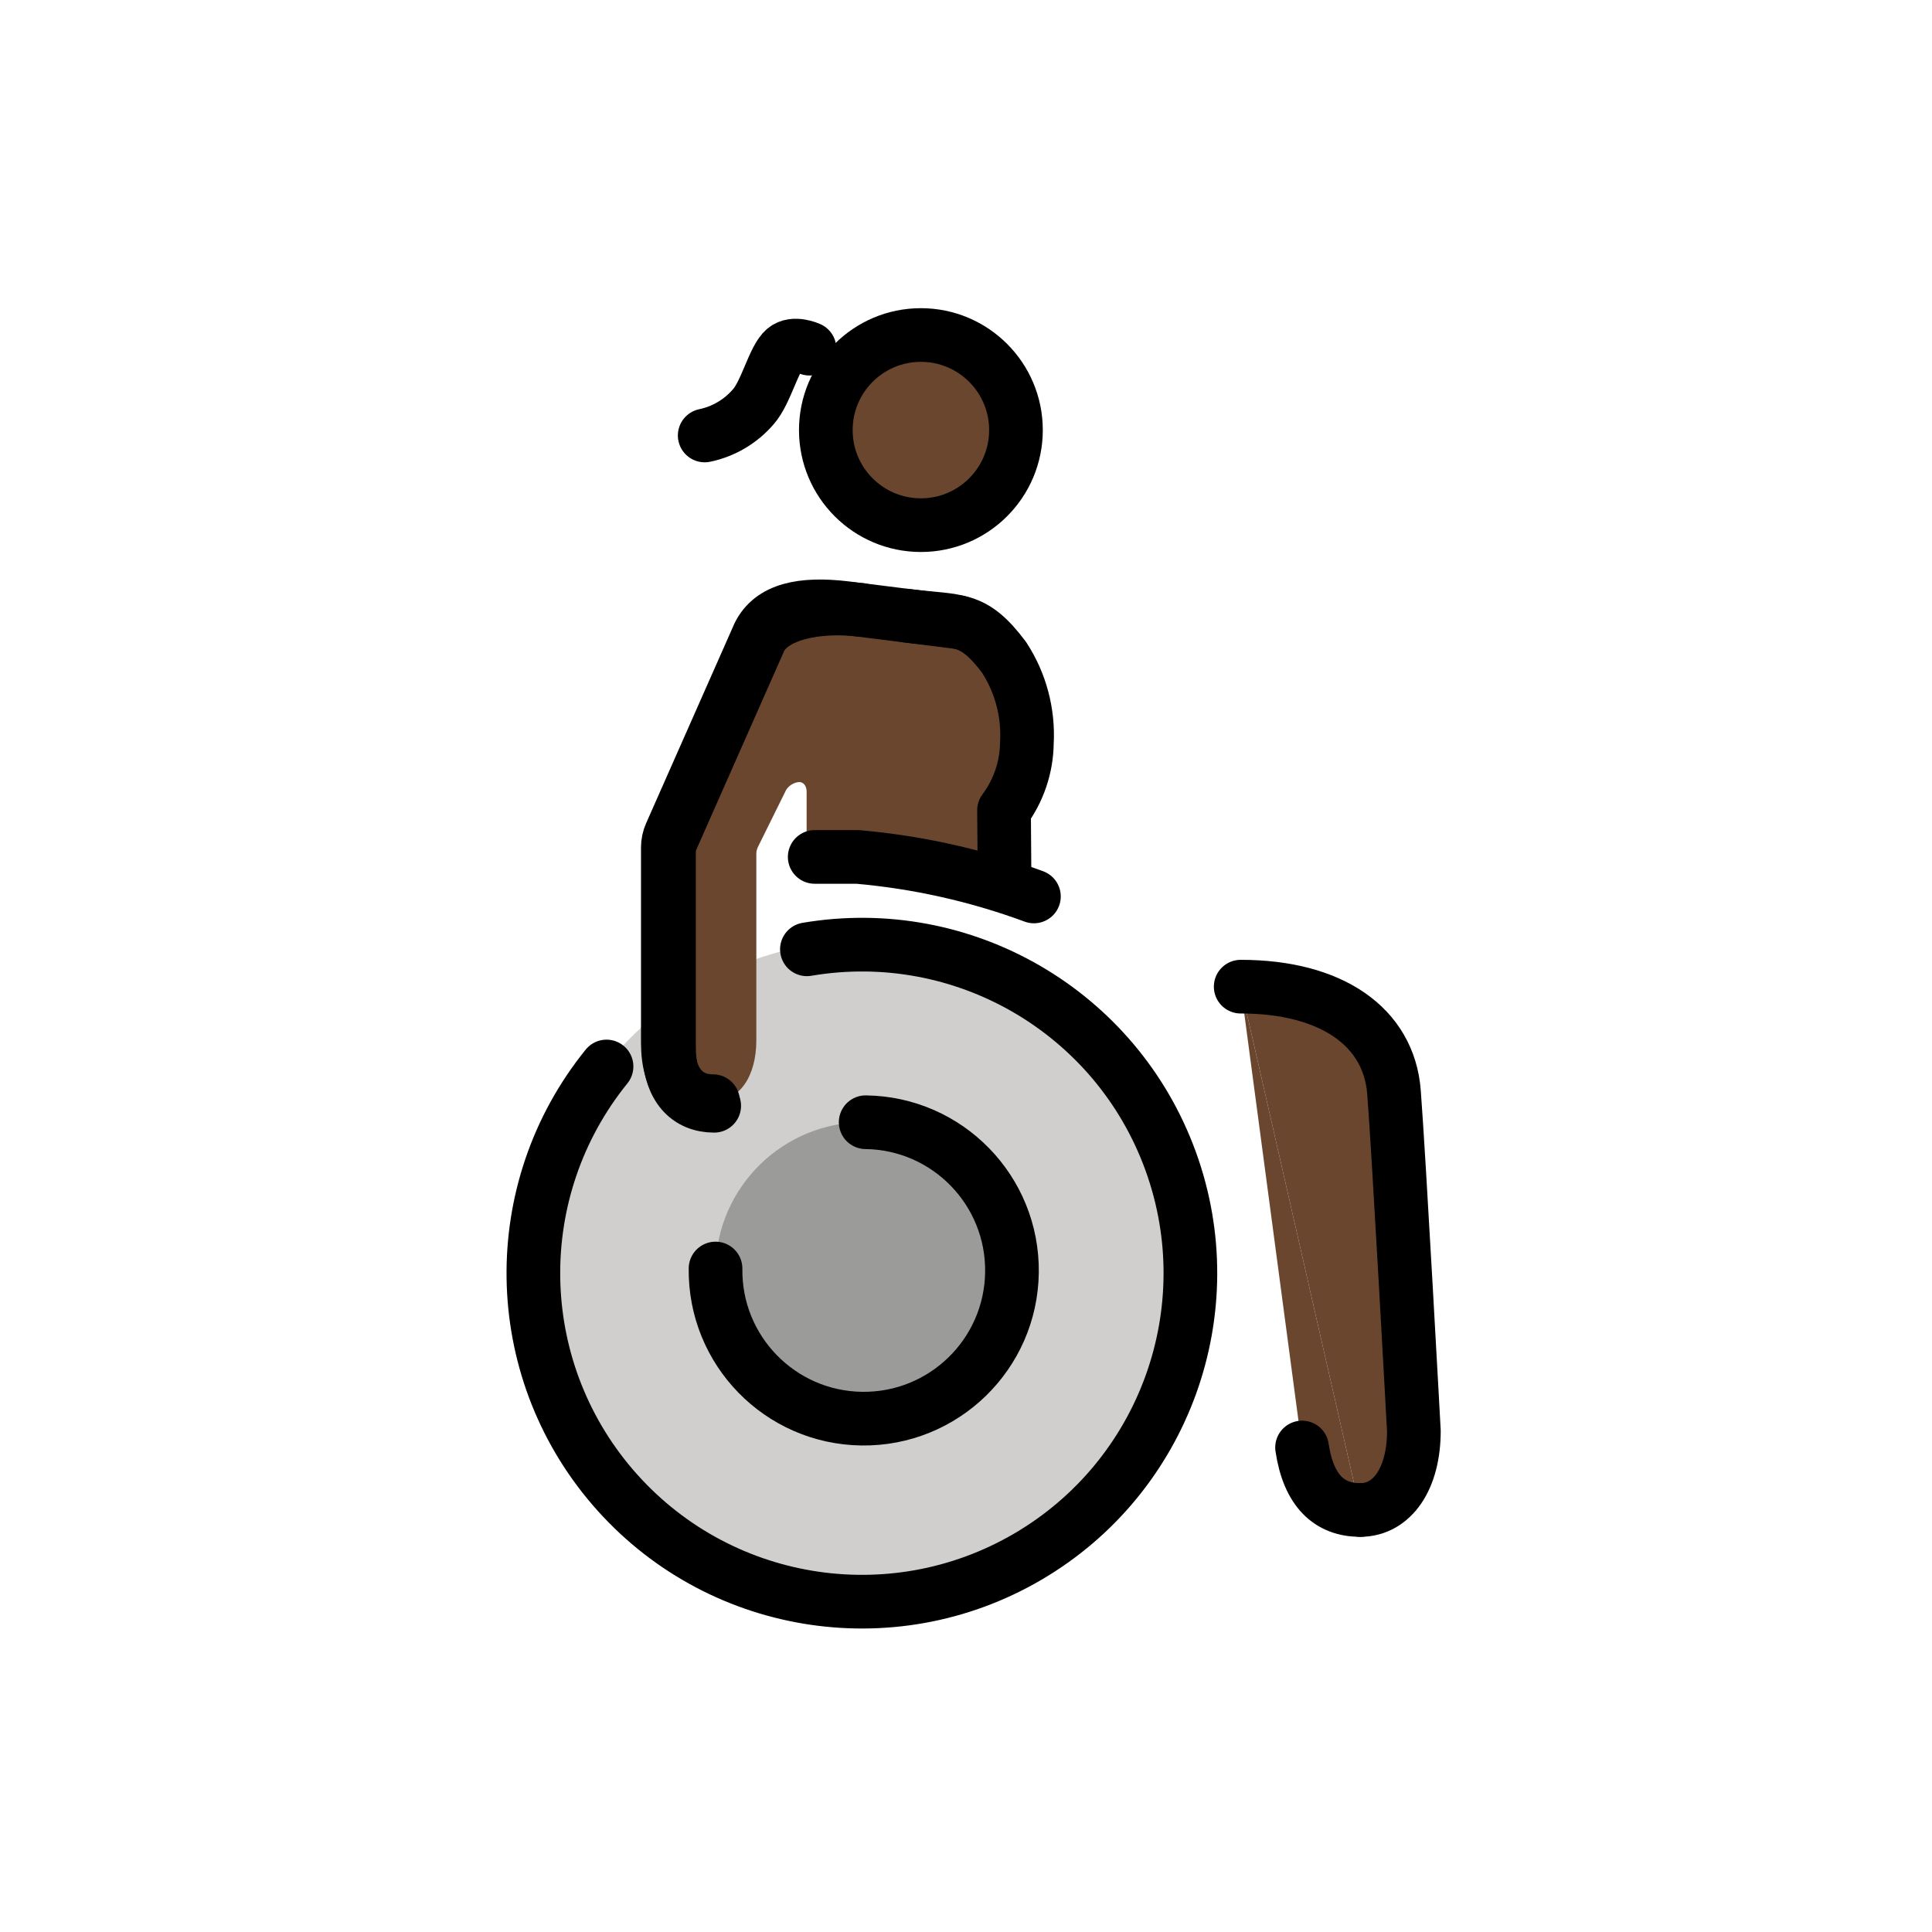
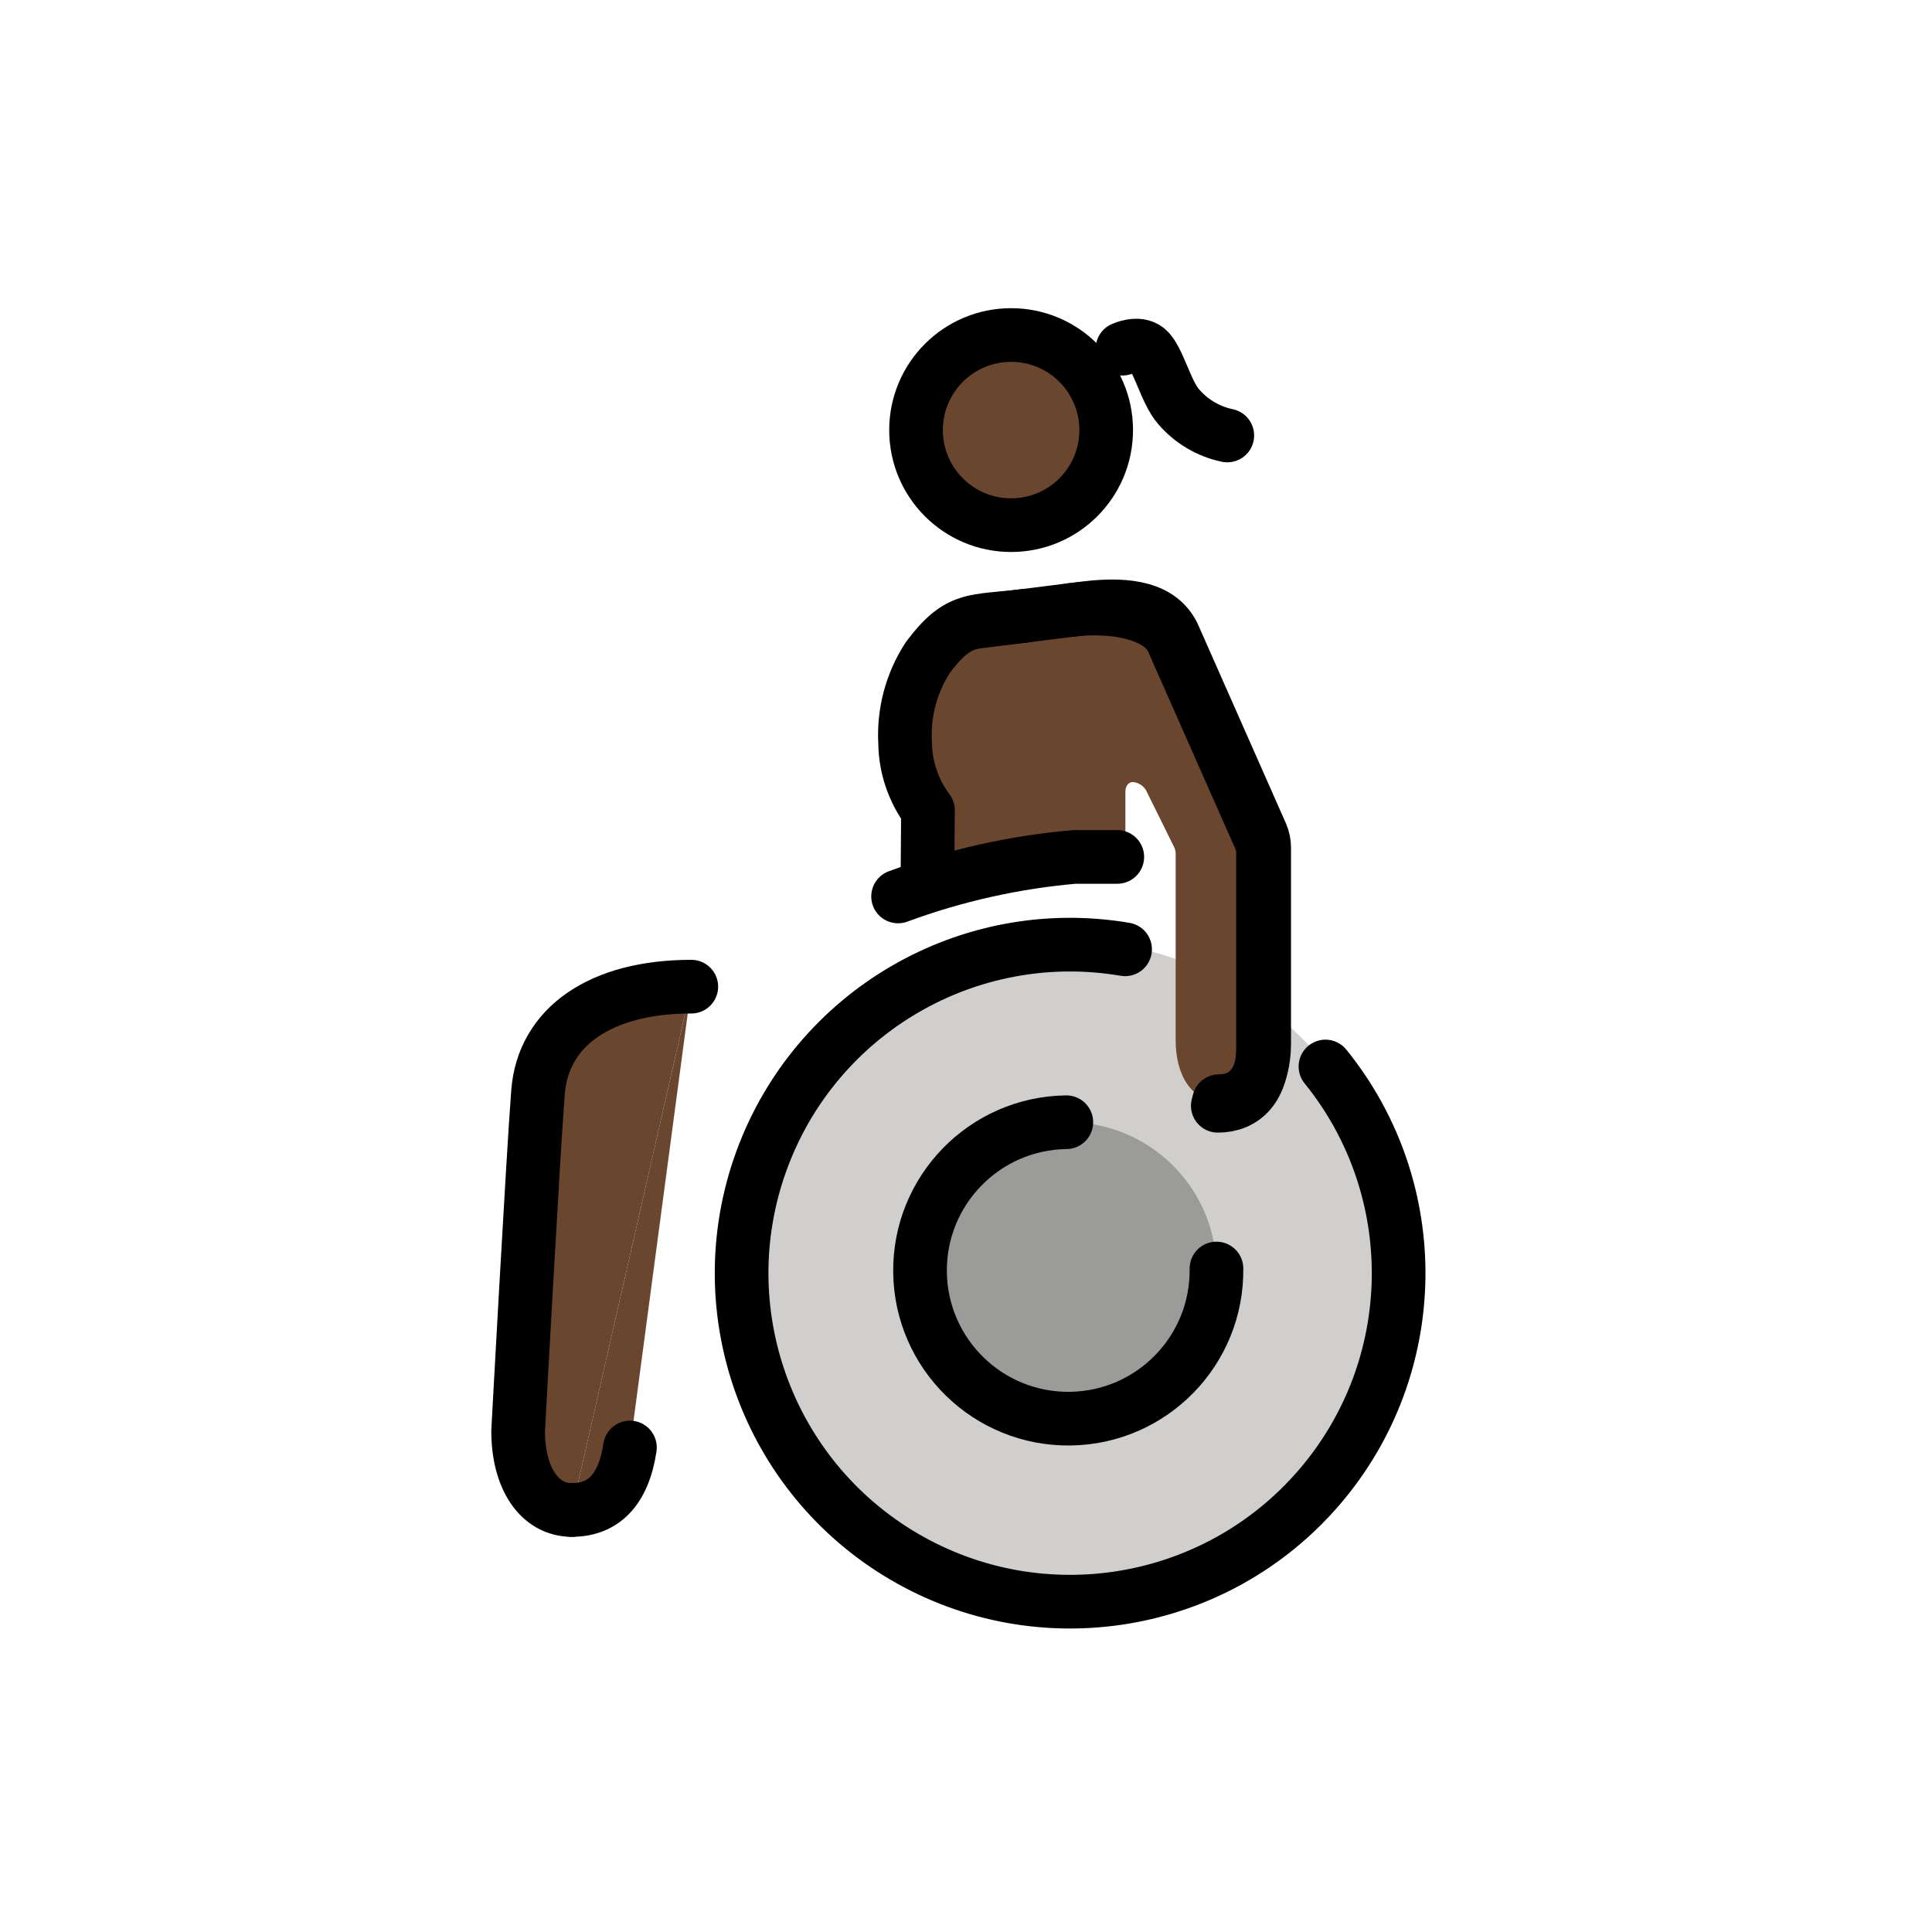
<svg xmlns="http://www.w3.org/2000/svg" id="emoji" viewBox="0 0 72 72">
  <g id="color">
    <g>
-       <path fill="#d0cfce" d="M32.031,59.62A12.276,12.276,0,0,0,44.465,47.504h0A12.276,12.276,0,1,0,32.031,59.62" />
-       <path fill="#9b9b9a" d="M32.261,41.822a5.524,5.524,0,1,0,5.452,5.595A5.524,5.524,0,0,0,32.261,41.822Z" />
+       <path fill="#d0cfce" d="M39.969,59.62A12.276,12.276,0,0,1,27.535,47.504h0A12.276,12.276,0,1,1,39.969,59.62" />
+       <path fill="#9b9b9a" d="M39.739,41.822a5.524,5.524,0,1,1-5.452,5.595A5.524,5.524,0,0,1,39.739,41.822z" />
    </g>
  </g>
  <g id="skin">
-     <path fill="#6a462f" d="M31.525,22.661c-1.656-.199-2.748.05-3.246.994L25.91,28.048a6.734,6.734,0,0,0-1.021,4.163v6.655c0,1.518.726,2.171,1.684,2.171.995,0,1.613-.934,1.613-2.268l0-6.95a.571.571,0,0,1,.059-.253l1.052-2.128a.641.641,0,0,1,.487-.294c.166,0,.276.156.276.35v1.87a.57.57,0,0,0,.57.57H31.96" />
-     <path fill="#6a462f" d="M30.799,31.483c0-1.968-.463-6.914-.463-8.478,0-.545.593-.095,3.777-.095,1.731,0,2.318.438,3.38,1.932a5.439,5.439,0,0,1,1.423,2.952,2.73,2.73,0,0,1-1.476,2.214l-.278,2.361Z" />
-     <line x1="31.389" x2="31.389" y1="30.698" y2="32.912" fill="#6a462f" />
-     <circle cx="34.319" cy="16.028" r="3.543" fill="#6a462f" />
-     <path fill="#6a462f" d="M46.237,36.77l2.286,17.174c.243,1.625,1.025,2.329,2.166,2.329" />
-     <path fill="#6a462f" d="M50.689,56.273c1.203,0,2.002-1.177,2.002-2.947,0,0-.552-10.182-.741-12.623S49.616,36.77,46.237,36.77" />
+     <path fill="#6a462f" d="M40.475,22.661c1.656,-.199,2.748,.05,3.246,.994L46.09,28.048a6.734,6.734,0,0,1,1.021,4.163v6.655c0,1.518-.726,2.171-1.684,2.171c-.995,0-1.613,-.934-1.613,-2.268l0,-6.95a.571,.571,0,0,0-.059,-.253l-1.052,-2.128a.641,.641,0,0,0-.487,-.294c-.166,0-.276,.156-.276,.35v1.87a.57,.57,0,0,1-.57,.57H40.04" />
+     <path fill="#6a462f" d="M41.201,31.483c0,-1.968,.463,-6.914,.463,-8.478c0,-.545-.593,-.095-3.777,-.095c-1.731,0-2.318,.438-3.38,1.932a5.439,5.439,0,0,0-1.423,2.952a2.73,2.73,0,0,0,1.476,2.214l.278,2.361z" />
+     <line x1="40.611" x2="40.611" y1="30.698" y2="32.912" fill="#6a462f" />
+     <circle cx="37.681" cy="16.028" r="3.543" fill="#6a462f" />
+     <path fill="#6a462f" d="M25.763,36.77l-2.286,17.174c-.243,1.625-1.025,2.329-2.166,2.329" />
+     <path fill="#6a462f" d="M21.311,56.273c-1.203,0-2.002,-1.177-2.002,-2.947c0,0,.552,-10.182,.741,-12.623S22.384,36.77,25.763,36.77" />
  </g>
  <g id="line">
    <g>
-       <path fill="none" stroke="#000" stroke-linecap="round" stroke-linejoin="round" stroke-width="2" d="M50.689,56.273c1.203,0,2.002-1.177,2.002-2.947,0,0-.552-10.182-.741-12.623S49.616,36.77,46.237,36.77" />
-       <path fill="none" stroke="#000" stroke-linecap="round" stroke-linejoin="round" stroke-width="2" d="M48.524,53.944c.243,1.625,1.025,2.329,2.166,2.329" />
-       <path fill="none" stroke="#000" stroke-linecap="round" stroke-linejoin="round" stroke-width="2" d="M26.666,47.274a5.524,5.524,0,1,0,5.595-5.452h0" />
-       <path fill="none" stroke="#000" stroke-linecap="round" stroke-linejoin="round" stroke-width="2" d="M35.736,23.191l-4.212-.53c-1.656-.199-2.778.05-3.246.994l-3.284,7.428a1.24,1.24,0,0,0-.106.502v7.282c0,1.518.726,2.171,1.684,2.171" />
-       <path fill="none" stroke="#000" stroke-linecap="round" stroke-linejoin="round" stroke-width="2" d="M32.093,22.732c-1.656-.199-3.303.15-3.771,1.094l-3.284,7.428a1.242,1.242,0,0,0-.106.502v7.282c0,1.518.726,2.171,1.684,2.171" />
-       <path fill="none" stroke="#000" stroke-linecap="round" stroke-linejoin="round" stroke-width="2" d="M30.362,31.935H31.96a25.341,25.341,0,0,1,6.571,1.473" />
-       <circle cx="34.319" cy="16.028" r="3.543" fill="none" stroke="#000" stroke-linecap="round" stroke-linejoin="round" stroke-width="2" />
-       <path fill="none" stroke="#000" stroke-linecap="round" stroke-linejoin="round" stroke-width="2" d="M22.604,39.745a12.242,12.242,0,1,0,7.467-4.367" />
-       <path fill="none" stroke="#000" stroke-linecap="round" stroke-linejoin="round" stroke-width="2" d="M33.771,22.943c1.965.247,2.477,0,3.646,1.553a5.298,5.298,0,0,1,.852,3.192,4.285,4.285,0,0,1-.852,2.51l.017,2.236" />
-       <path fill="none" stroke="#000" stroke-linecap="round" stroke-linejoin="round" stroke-width="2" d="M30.168,12.994s-.579-.27-.925.018c-.408.337-.686,1.599-1.168,2.145a3.261,3.261,0,0,1-1.813,1.072" />
+       <path fill="none" stroke="#000" stroke-linecap="round" stroke-linejoin="round" stroke-width="2" d="M21.311,56.273c-1.203,0-2.002,-1.177-2.002,-2.947c0,0,.552,-10.182,.741,-12.623S22.384,36.77,25.763,36.77" />
+       <path fill="none" stroke="#000" stroke-linecap="round" stroke-linejoin="round" stroke-width="2" d="M23.476,53.944c-.243,1.625-1.025,2.329-2.166,2.329" />
+       <path fill="none" stroke="#000" stroke-linecap="round" stroke-linejoin="round" stroke-width="2" d="M45.334,47.274a5.524,5.524,0,1,1-5.595,-5.452h0" />
+       <path fill="none" stroke="#000" stroke-linecap="round" stroke-linejoin="round" stroke-width="2" d="M36.264,23.191l4.212,-.53c1.656,-.199,2.778,.05,3.246,.994l3.284,7.428a1.24,1.24,0,0,1,.106,.502v7.282c0,1.518-.726,2.171-1.684,2.171" />
+       <path fill="none" stroke="#000" stroke-linecap="round" stroke-linejoin="round" stroke-width="2" d="M39.907,22.732c1.656,-.199,3.303,.15,3.771,1.094l3.284,7.428a1.242,1.242,0,0,1,.106,.502v7.282c0,1.518-.726,2.171-1.684,2.171" />
+       <path fill="none" stroke="#000" stroke-linecap="round" stroke-linejoin="round" stroke-width="2" d="M41.638,31.935H40.04a25.341,25.341,0,0,0-6.571,1.473" />
+       <circle cx="37.681" cy="16.028" r="3.543" fill="none" stroke="#000" stroke-linecap="round" stroke-linejoin="round" stroke-width="2" />
+       <path fill="none" stroke="#000" stroke-linecap="round" stroke-linejoin="round" stroke-width="2" d="M49.396,39.745a12.242,12.242,0,1,1-7.467,-4.367" />
+       <path fill="none" stroke="#000" stroke-linecap="round" stroke-linejoin="round" stroke-width="2" d="M38.229,22.943c-1.965,.247-2.477,0-3.646,1.553a5.298,5.298,0,0,0-.852,3.192a4.285,4.285,0,0,0,.852,2.51l-.017,2.236" />
+       <path fill="none" stroke="#000" stroke-linecap="round" stroke-linejoin="round" stroke-width="2" d="M41.832,12.994s.579,-.27,.925,.018c.408,.337,.686,1.599,1.168,2.145a3.261,3.261,0,0,0,1.813,1.072" />
    </g>
  </g>
</svg>
